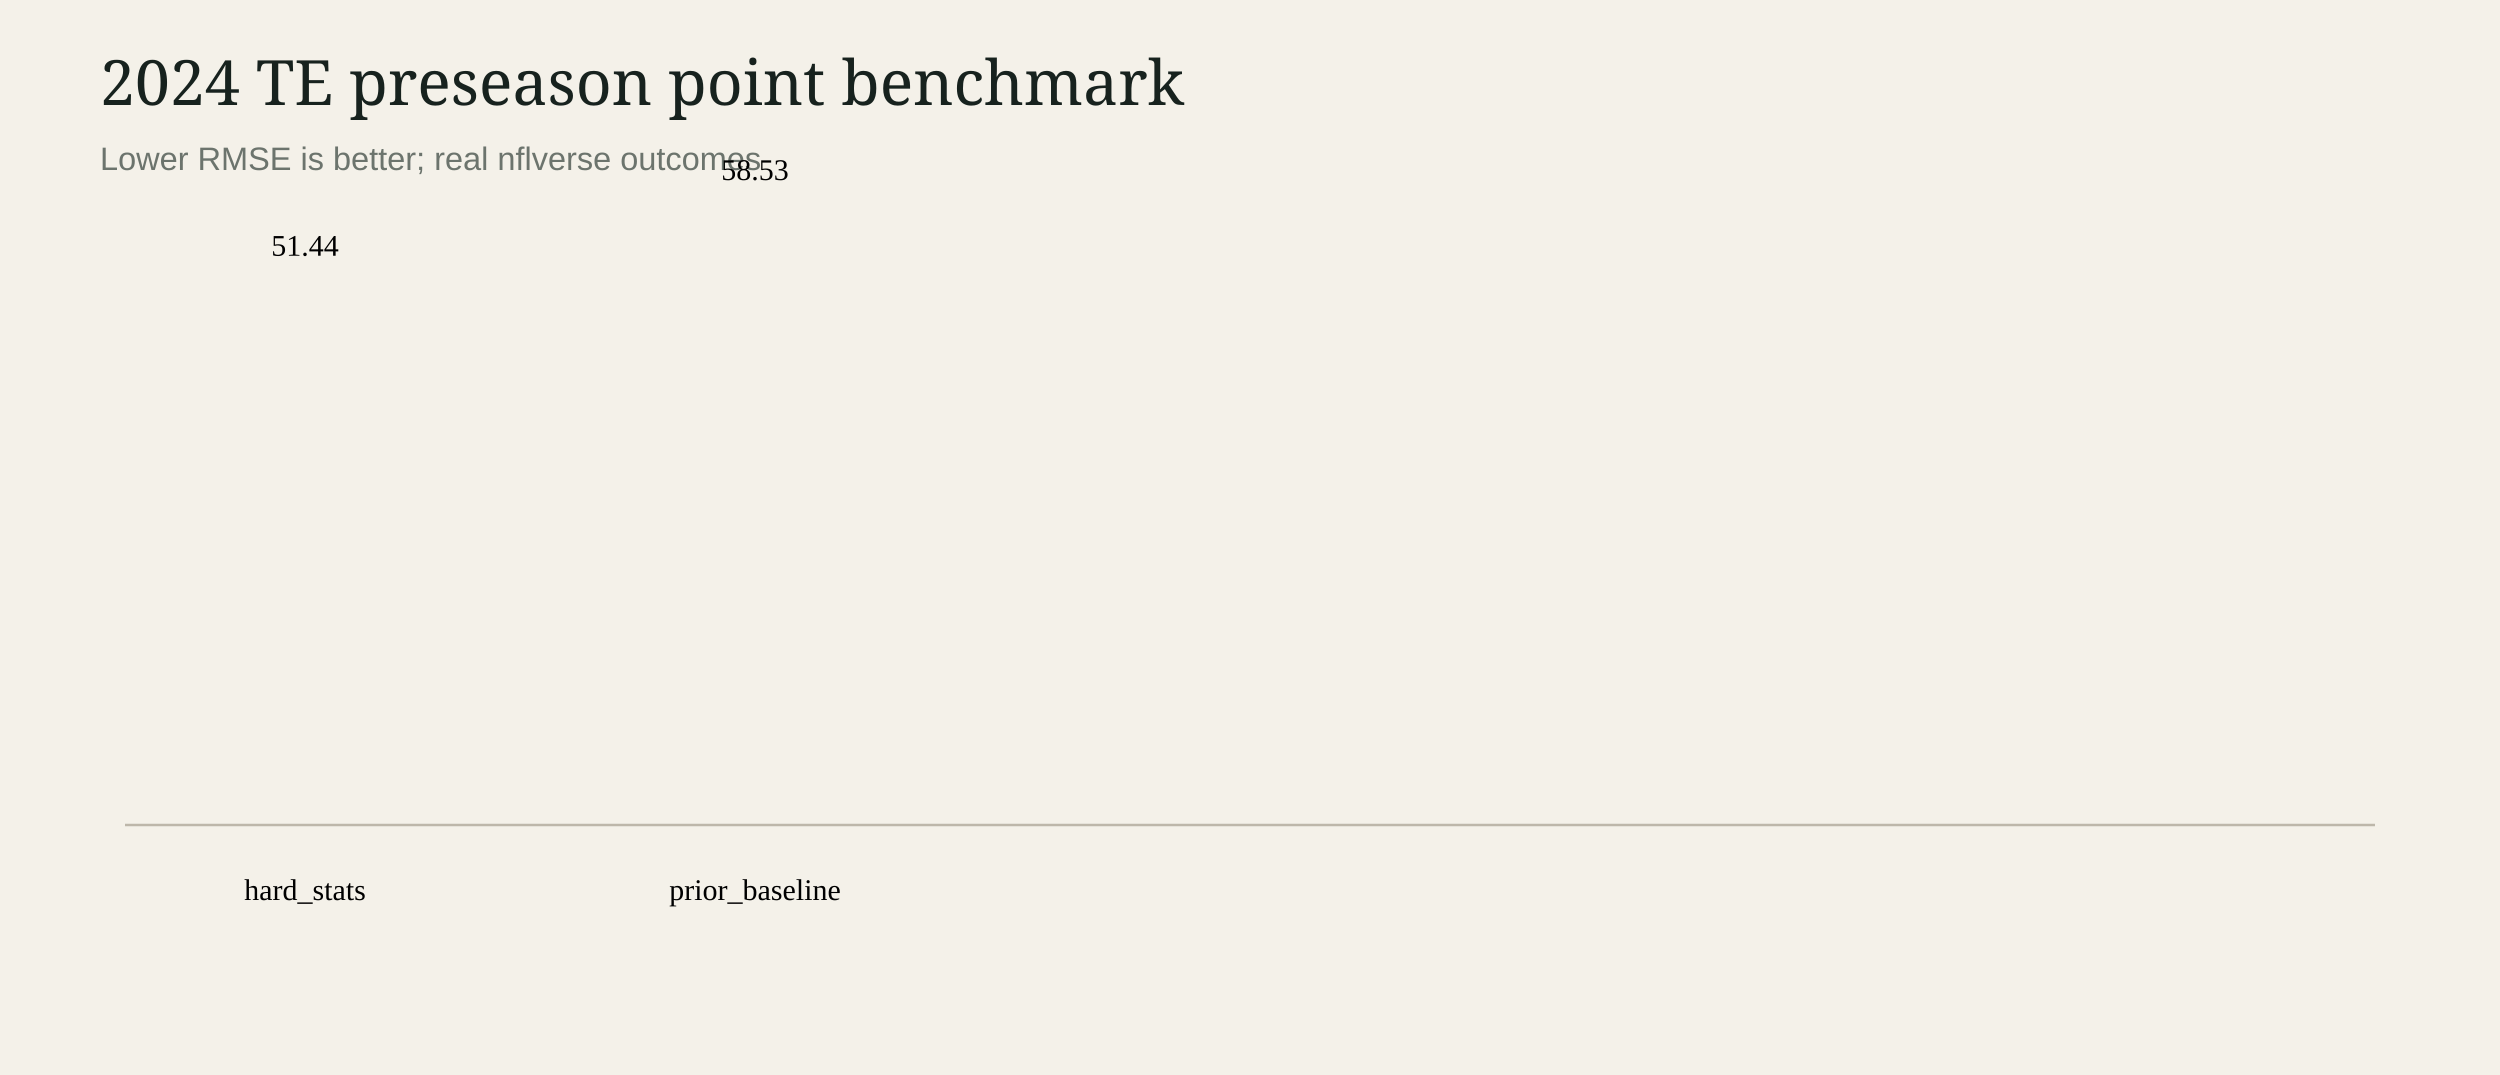
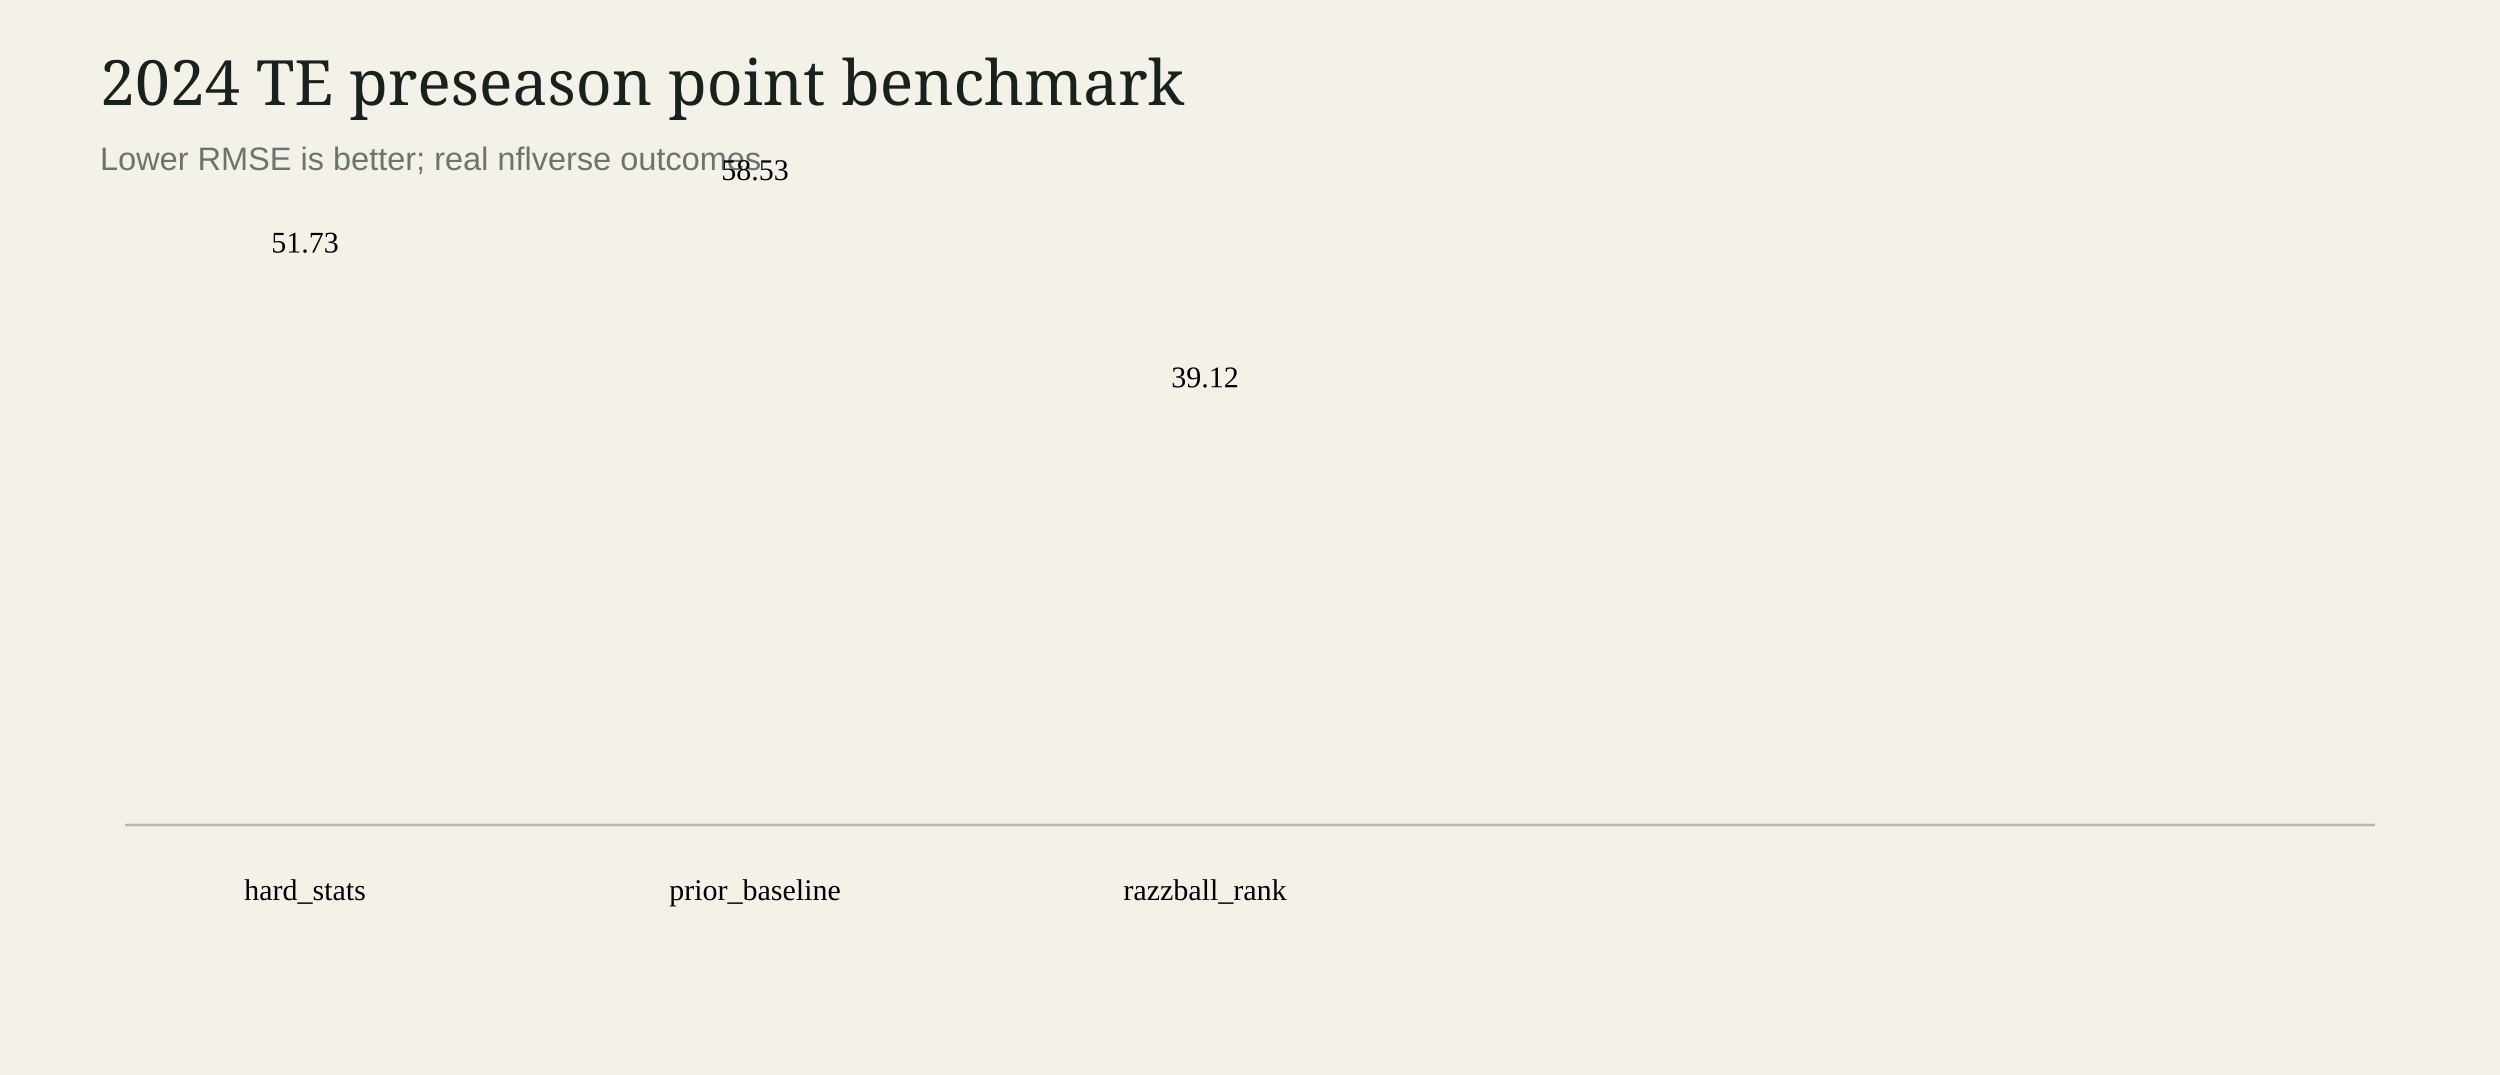
<svg xmlns="http://www.w3.org/2000/svg" width="1000" height="430" viewBox="0 0 1000 430">
  <rect width="100%" height="100%" fill="#f4f1e9" />
  <text x="40" y="42" font-family="Georgia" font-size="25" fill="#17221e">2024 TE preseason point benchmark</text>
  <text x="40" y="68" font-family="Arial" font-size="13" fill="#6c746d">Lower RMSE is better; real nflverse outcomes</text>
  <line x1="50" y1="330" x2="950" y2="330" stroke="#bdb7aa" />
-   <rect x="70" y="330" width="105" height="-219.7" transform="scale(1,-1) translate(0,-660)" fill="#216b52" />
+   <rect x="70" y="330" width="105" height="-221.0" transform="scale(1,-1) translate(0,-660)" fill="#216b52" />
  <text x="122" y="360" text-anchor="middle" font-size="12">hard_stats</text>
-   <text x="122" y="102.3" text-anchor="middle" font-size="12">51.44</text>
+   <text x="122" y="101.0" text-anchor="middle" font-size="12">51.73</text>
  <rect x="250" y="330" width="105" height="-250.0" transform="scale(1,-1) translate(0,-660)" fill="#216b52" />
  <text x="302" y="360" text-anchor="middle" font-size="12">prior_baseline</text>
  <text x="302" y="72.0" text-anchor="middle" font-size="12">58.53</text>
+   <rect x="430" y="330" width="105" height="-167.1" transform="scale(1,-1) translate(0,-660)" fill="#216b52" />
+   <text x="482" y="360" text-anchor="middle" font-size="12">razzball_rank</text>
+   <text x="482" y="154.9" text-anchor="middle" font-size="12">39.12</text>
</svg>
